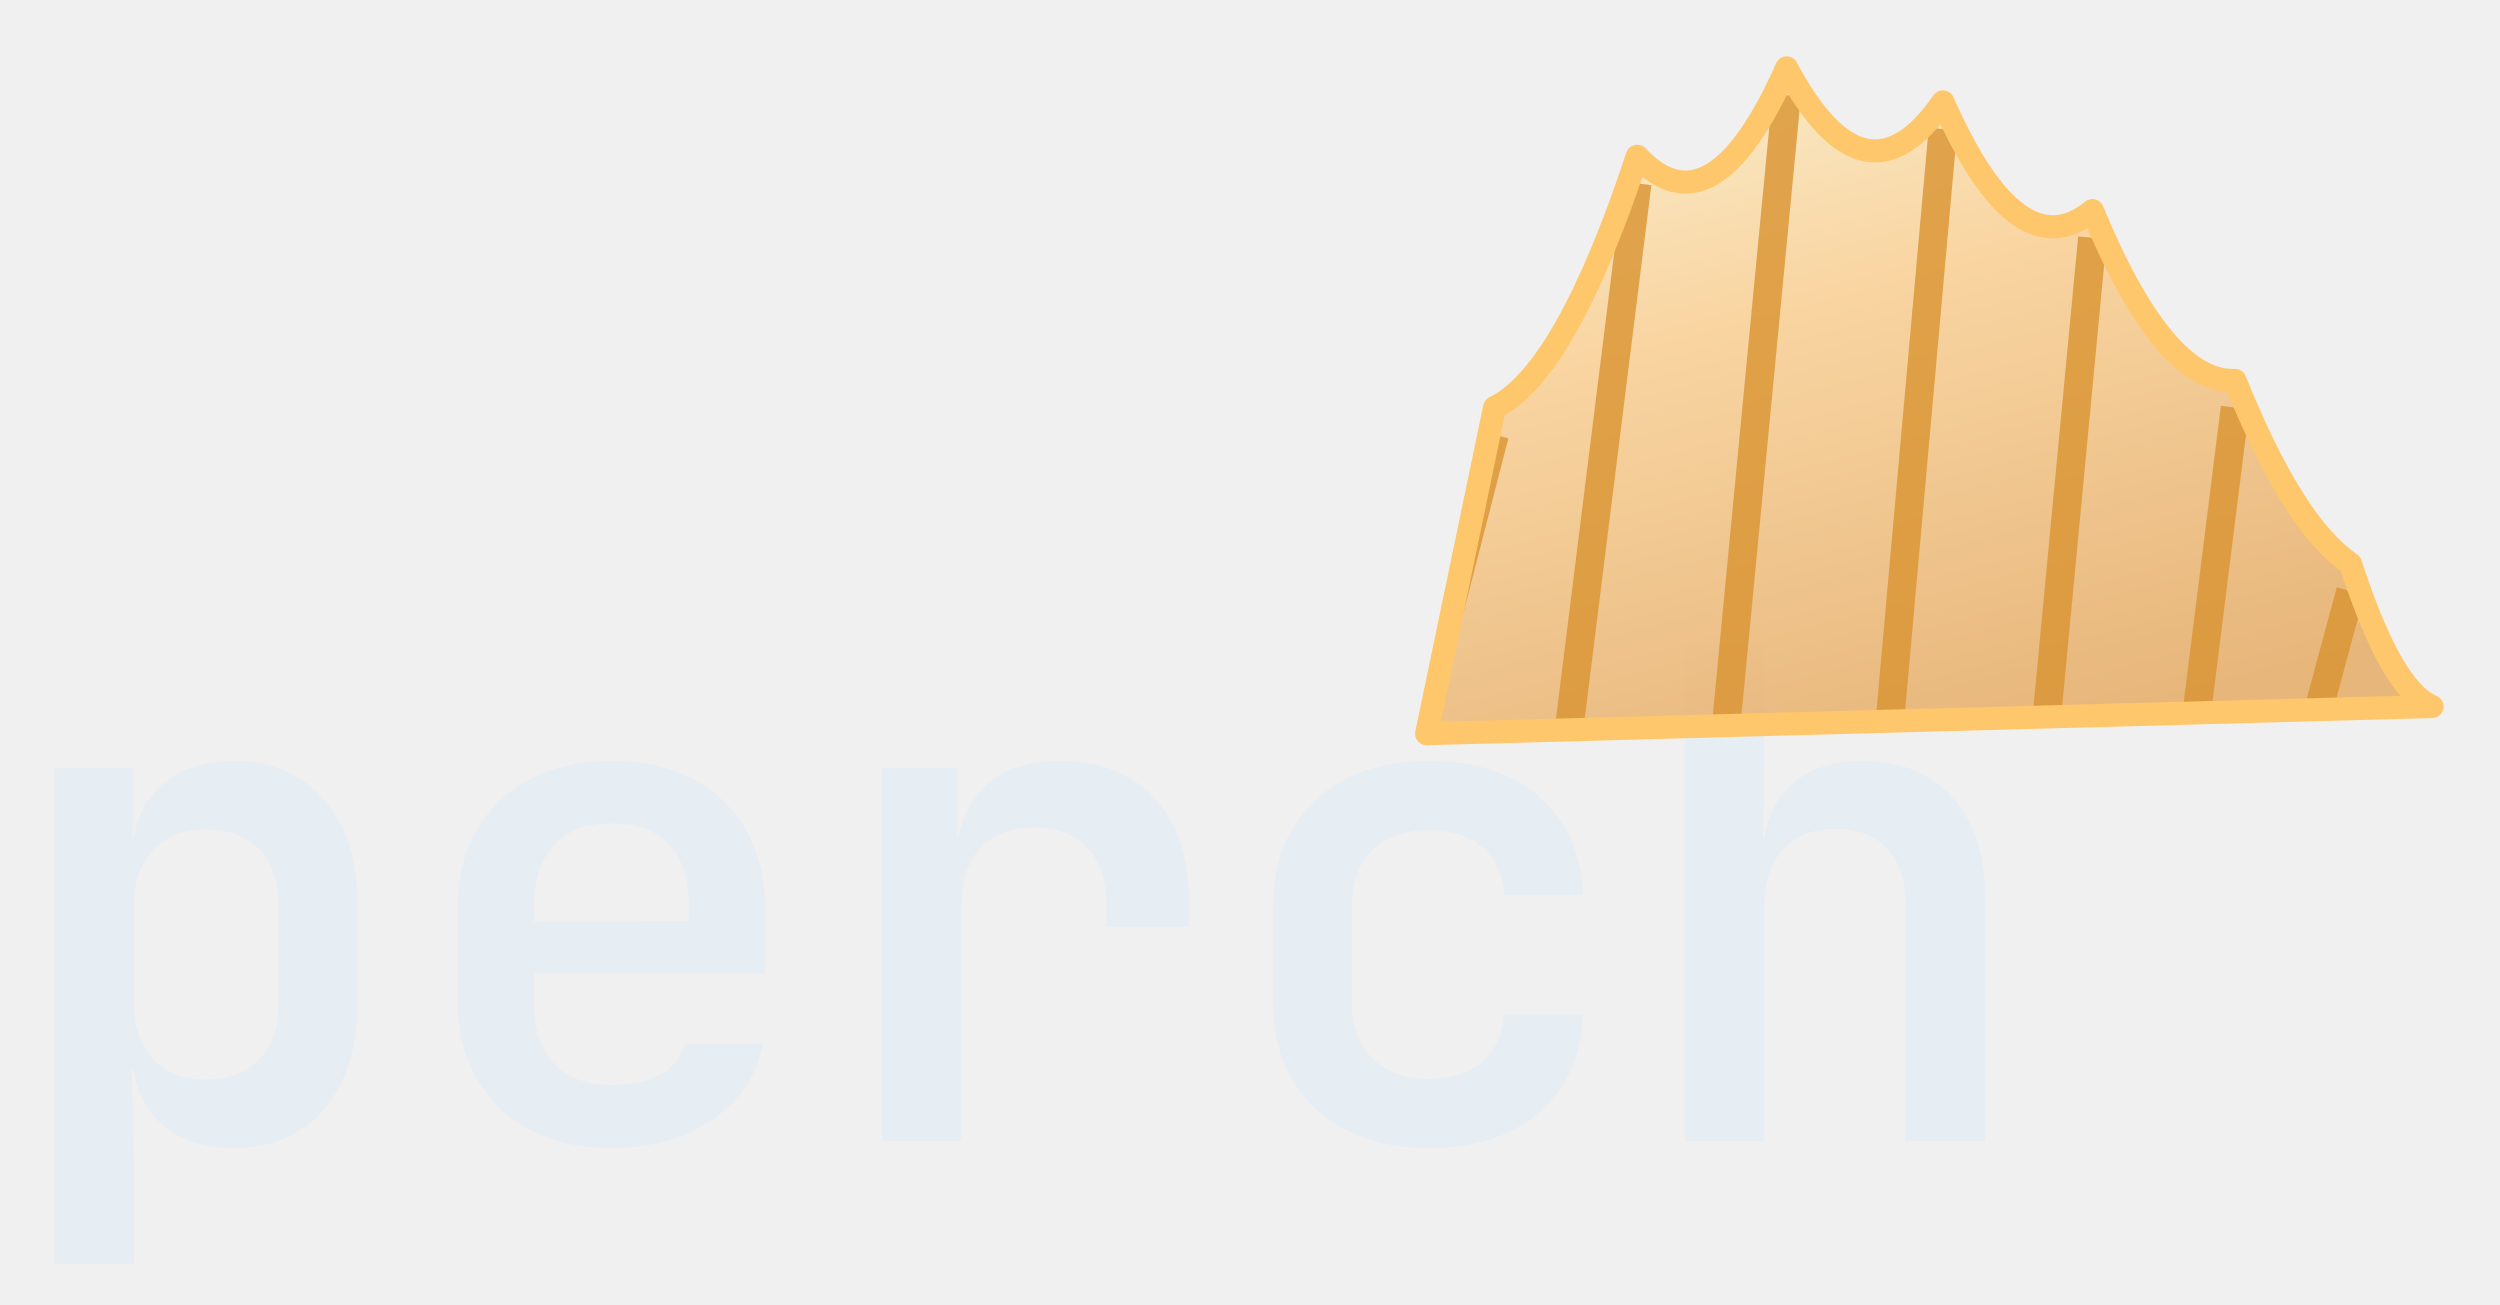
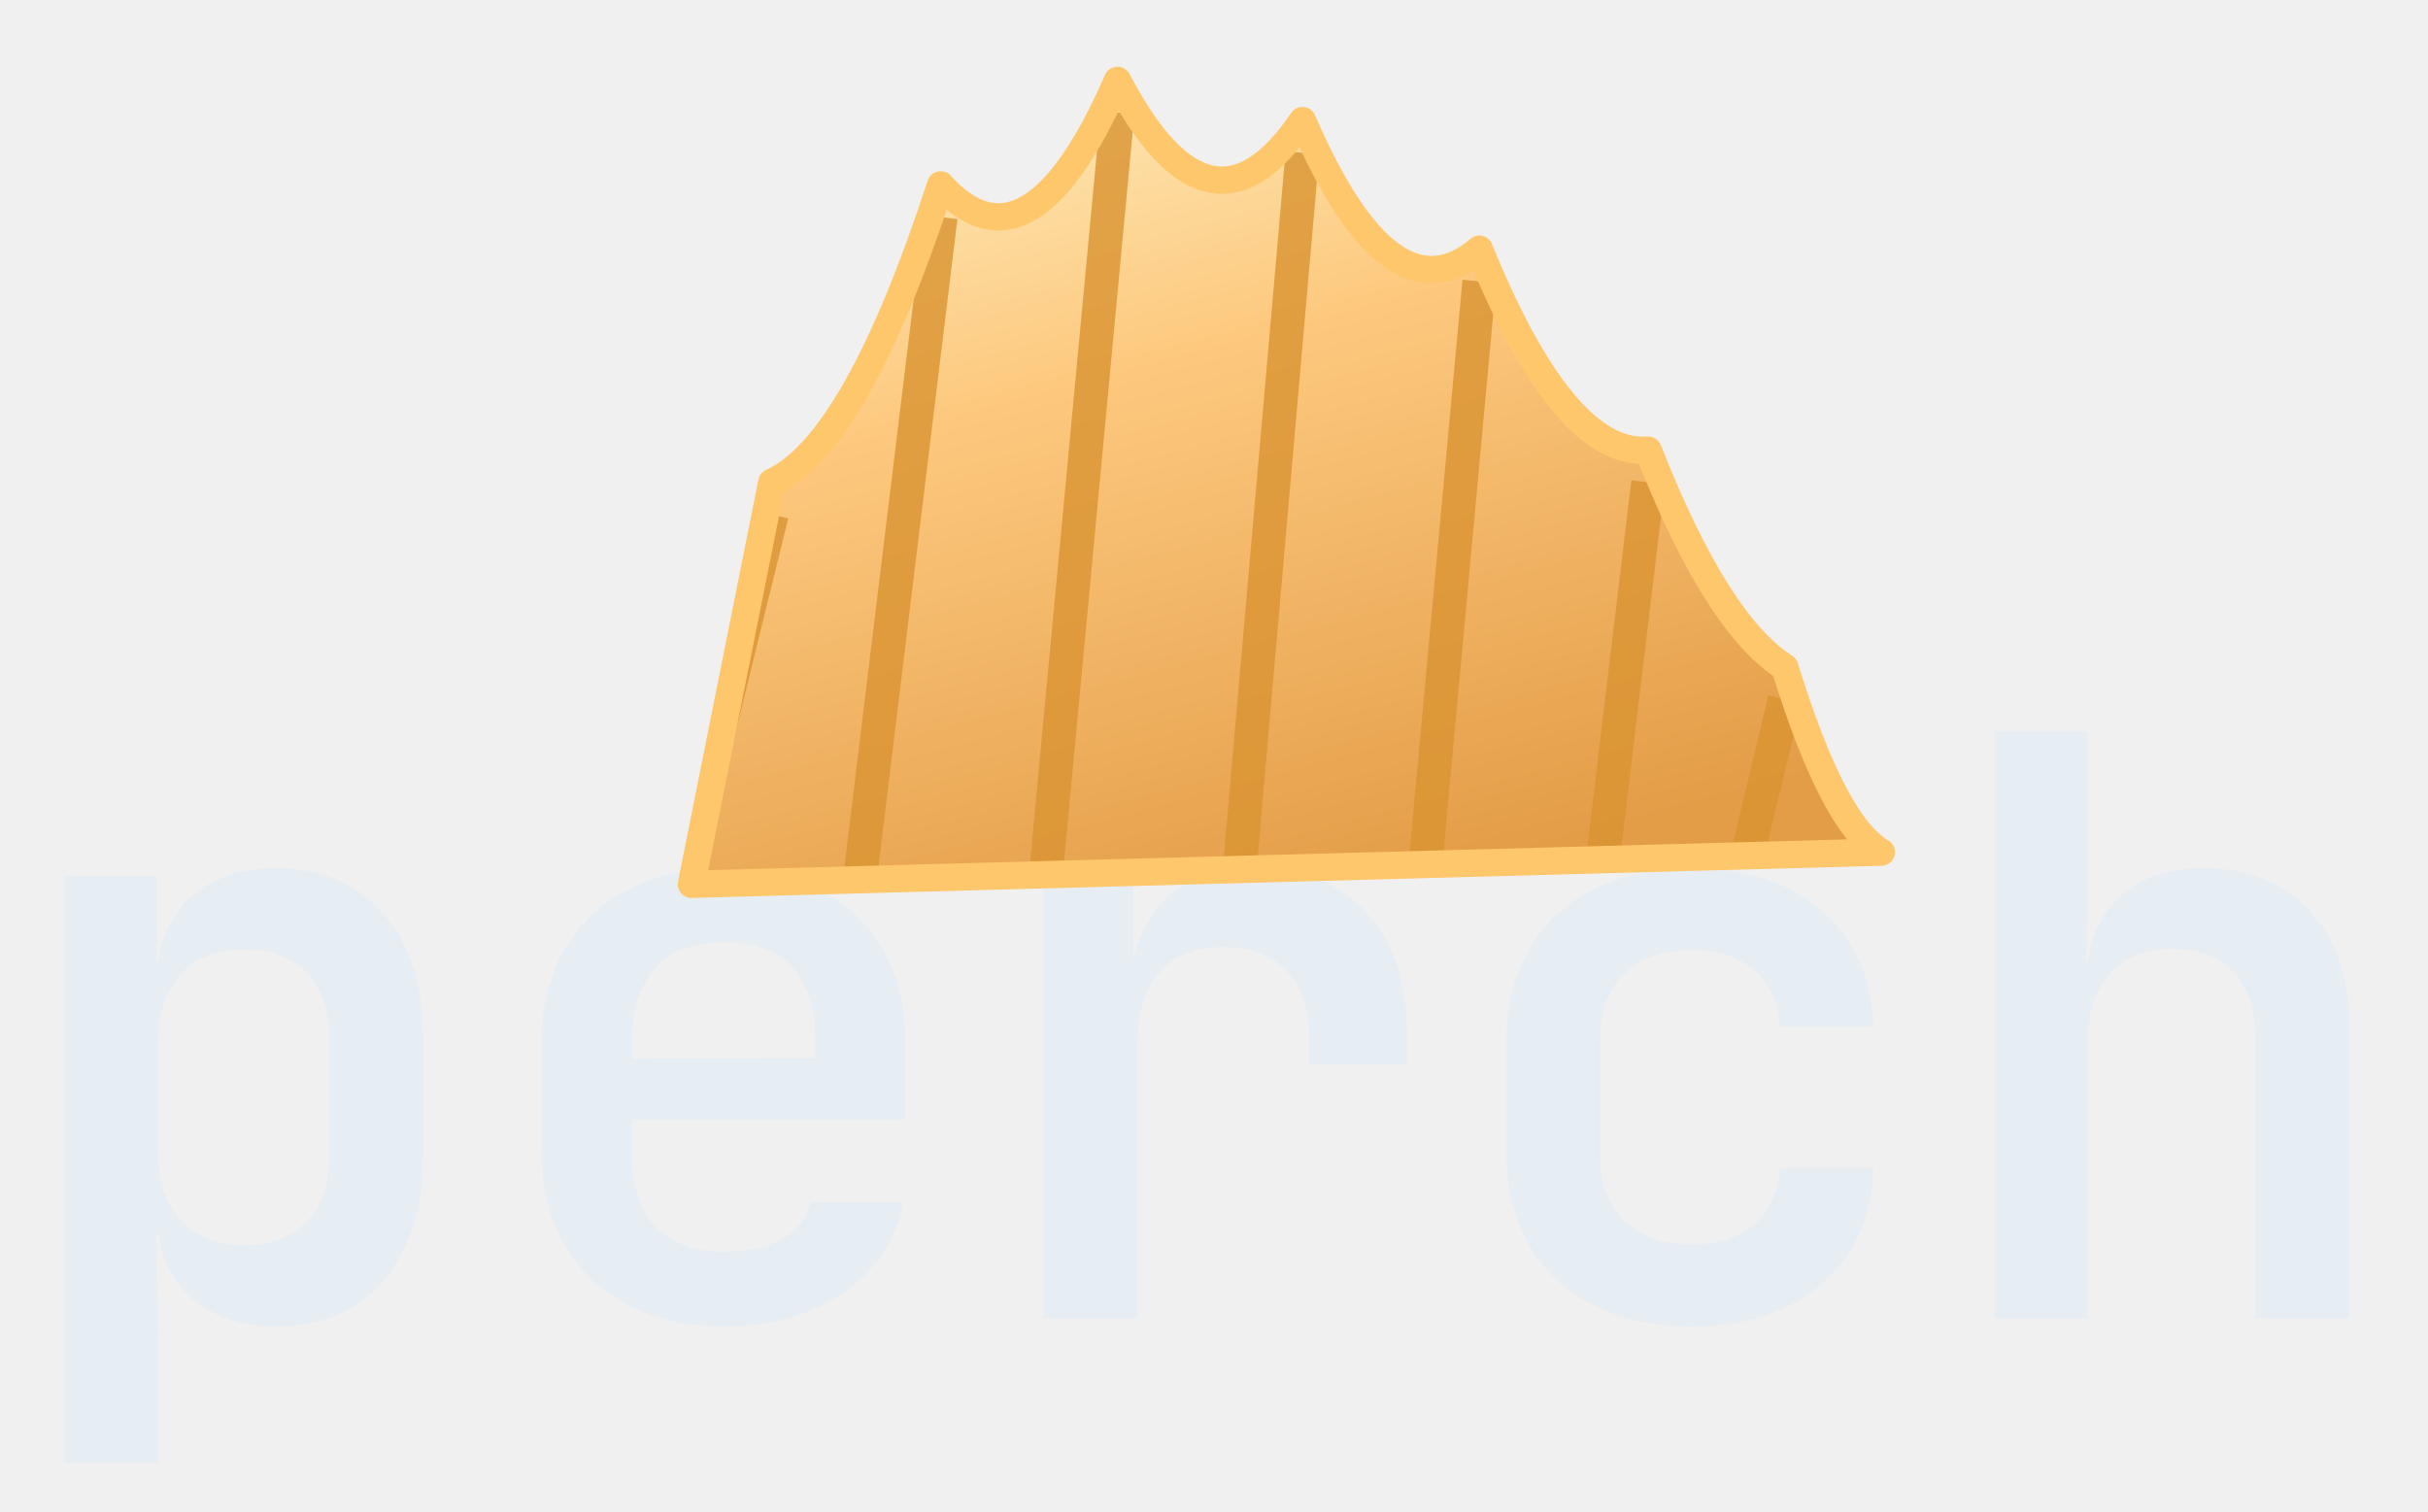
- <svg xmlns="http://www.w3.org/2000/svg" viewBox="0 -168 368 192" role="img" aria-label="perch">
+ <svg xmlns="http://www.w3.org/2000/svg" viewBox="0 -164 302 188" role="img" aria-label="perch">
  <defs>
    <mask id="finDarkOut" maskUnits="userSpaceOnUse" x="-10" y="-180" width="400" height="220">
      <rect x="-10" y="-180" width="400" height="220" fill="#fff" />
-       <path d="M210 -60 L220 -108 Q230.5 -113.2 241 -145 Q252 -133.2 263 -158 Q274.5 -136.4 286 -153 Q297 -128 308 -137 Q318.5 -111.6 329 -112 Q337.5 -90.8 346 -85 Q352 -66.5 358 -64 Z" fill="#000" />
+       <path d="M86 -54 L96 -104 Q106.5 -108.8 117 -141 Q128 -128.8 139 -154 Q150.5 -132 162 -149 Q173 -123.6 184 -133 Q194.5 -107.2 205 -108 Q213.5 -86.4 222 -81 Q228 -61.5 234 -58 Z" fill="#000" />
    </mask>
    <clipPath id="finDarkUnder">
-       <path d="M210 -60 L220 -108 Q230.5 -113.2 241 -145 Q252 -133.2 263 -158 Q274.5 -136.4 286 -153 Q297 -128 308 -137 Q318.5 -111.6 329 -112 Q337.5 -90.8 346 -85 Q352 -66.5 358 -64 Z" />
+       <path d="M86 -54 L96 -104 Q106.5 -108.8 117 -141 Q128 -128.8 139 -154 Q150.5 -132 162 -149 Q173 -123.6 184 -133 Q194.5 -107.2 205 -108 Q213.5 -86.4 222 -81 Q228 -61.5 234 -58 Z" />
    </clipPath>
  </defs>
  <path d="M19.70 18L8 18L8-55L19.50-55L19.50-44.50L22-44.50L19.50-41.80Q19.50-48.40 23.55-52.20Q27.60-56 34.40-56Q42.70-56 47.65-50.35Q52.60-44.70 52.60-35.10L52.60-19.90Q52.60-13.60 50.35-8.85Q48.10-4.10 44.05-1.55Q40 1 34.40 1Q27.60 1 23.55-2.80Q19.50-6.60 19.50-13.20L22-10.50L19.40-10.50L19.70 2.40L19.70 18M30.30-9.10Q35.30-9.10 38.15-12.05Q41-15 41-20.40L41-34.60Q41-40.10 38.15-43Q35.30-45.90 30.30-45.90Q25.40-45.90 22.55-42.90Q19.70-39.90 19.70-34.60L19.70-20.40Q19.70-15.10 22.55-12.10Q25.40-9.10 30.30-9.10M90 1Q83.20 1 78.10-1.65Q73-4.30 70.20-9.15Q67.40-14 67.40-20.40L67.40-34.60Q67.40-41 70.20-45.85Q73-50.70 78.10-53.35Q83.20-56 90-56Q96.90-56 101.95-53.35Q107-50.70 109.80-45.85Q112.60-41 112.60-34.60L112.60-24.70L78.60-24.70L78.60-20.40Q78.60-14.50 81.55-11.40Q84.50-8.30 90.10-8.30Q94.60-8.30 97.35-9.90Q100.10-11.50 100.80-14.40L112.30-14.40Q111-7.40 104.90-3.20Q98.80 1 90 1M102.20-32.40L101.40-31.50L101.40-34.60Q101.40-40.50 98.55-43.65Q95.70-46.80 90-46.80Q84.50-46.80 81.55-43.60Q78.60-40.40 78.60-34.60L78.60-32.30L102.20-32.40M141.50 0L129.80 0L129.80-55L140.90-55L140.90-44.50L143.80-44.50L140.30-38Q140.30-46.90 144.25-51.45Q148.20-56 155.90-56Q164.80-56 169.90-50.55Q175-45.10 175-35.40L175-31.60L162.90-31.60L162.90-34.60Q162.90-40.20 160.05-43.20Q157.20-46.20 152.20-46.20Q147.10-46.20 144.30-43.15Q141.50-40.10 141.50-34.60L141.50 0M210.40 1Q203.40 1 198.25-1.60Q193.10-4.20 190.25-9.05Q187.40-13.90 187.40-20.40L187.40-34.60Q187.40-41.20 190.25-46Q193.10-50.80 198.25-53.40Q203.40-56 210.40-56Q220.50-56 226.60-50.70Q232.70-45.40 233-36.30L221.40-36.30Q221.10-40.80 218.20-43.30Q215.30-45.80 210.40-45.80Q205.10-45.80 202.05-42.90Q199-40 199-34.60L199-20.40Q199-15.10 202.05-12.15Q205.10-9.20 210.40-9.20Q215.30-9.20 218.20-11.70Q221.10-14.20 221.40-18.70L233-18.70Q232.70-9.60 226.60-4.30Q220.50 1 210.40 1M259.70 0L248 0L248-73L259.70-73L259.70-55L259.50-44.50L262.50-44.50L259.50-41.80Q259.50-48.50 263.45-52.25Q267.40-56 274.20-56Q282.40-56 287.30-50.70Q292.20-45.40 292.20-36.30L292.20 0L280.50 0L280.50-35.10Q280.50-40.30 277.75-43.15Q275-46 270.20-46Q265.30-46 262.50-43Q259.70-40 259.70-34.60" fill="#e6edf3" mask="url(#finDarkOut)" />
  <g clip-path="url(#finDarkUnder)">
-     <path d="M19.70 18L8 18L8-55L19.50-55L19.50-44.50L22-44.50L19.50-41.80Q19.50-48.40 23.55-52.20Q27.60-56 34.40-56Q42.70-56 47.65-50.35Q52.60-44.70 52.60-35.10L52.60-19.90Q52.60-13.60 50.35-8.85Q48.10-4.10 44.05-1.55Q40 1 34.40 1Q27.60 1 23.55-2.80Q19.50-6.60 19.50-13.20L22-10.50L19.40-10.50L19.70 2.40L19.70 18M30.30-9.10Q35.30-9.10 38.15-12.05Q41-15 41-20.40L41-34.60Q41-40.10 38.15-43Q35.30-45.90 30.30-45.90Q25.40-45.90 22.55-42.90Q19.70-39.90 19.70-34.60L19.70-20.40Q19.70-15.10 22.55-12.10Q25.40-9.10 30.30-9.10M90 1Q83.20 1 78.10-1.65Q73-4.30 70.20-9.15Q67.40-14 67.40-20.40L67.40-34.60Q67.40-41 70.20-45.85Q73-50.70 78.10-53.35Q83.20-56 90-56Q96.90-56 101.95-53.35Q107-50.70 109.80-45.85Q112.60-41 112.60-34.60L112.60-24.70L78.60-24.70L78.60-20.40Q78.60-14.50 81.55-11.40Q84.50-8.30 90.10-8.30Q94.60-8.30 97.35-9.90Q100.10-11.50 100.80-14.40L112.30-14.40Q111-7.40 104.90-3.20Q98.80 1 90 1M102.20-32.40L101.40-31.50L101.40-34.60Q101.40-40.50 98.55-43.65Q95.70-46.80 90-46.80Q84.50-46.80 81.55-43.60Q78.60-40.40 78.60-34.60L78.60-32.30L102.20-32.40M141.50 0L129.80 0L129.80-55L140.90-55L140.90-44.50L143.80-44.50L140.30-38Q140.30-46.90 144.25-51.45Q148.20-56 155.90-56Q164.80-56 169.90-50.55Q175-45.10 175-35.40L175-31.60L162.90-31.60L162.90-34.60Q162.90-40.20 160.05-43.20Q157.20-46.20 152.20-46.20Q147.10-46.20 144.30-43.15Q141.50-40.10 141.50-34.60L141.50 0M210.40 1Q203.40 1 198.25-1.60Q193.10-4.20 190.25-9.05Q187.40-13.90 187.40-20.40L187.40-34.60Q187.40-41.20 190.25-46Q193.10-50.80 198.25-53.40Q203.40-56 210.40-56Q220.50-56 226.60-50.70Q232.70-45.40 233-36.30L221.40-36.30Q221.10-40.80 218.20-43.30Q215.30-45.80 210.40-45.80Q205.10-45.80 202.05-42.90Q199-40 199-34.60L199-20.40Q199-15.10 202.05-12.15Q205.10-9.20 210.40-9.20Q215.30-9.20 218.20-11.70Q221.10-14.20 221.40-18.70L233-18.70Q232.70-9.60 226.60-4.30Q220.50 1 210.40 1M259.70 0L248 0L248-73L259.70-73L259.70-55L259.50-44.50L262.50-44.50L259.50-41.80Q259.50-48.50 263.45-52.25Q267.40-56 274.20-56Q282.40-56 287.30-50.70Q292.20-45.40 292.20-36.30L292.20 0L280.50 0L280.50-35.10Q280.50-40.30 277.75-43.15Q275-46 270.20-46Q265.30-46 262.50-43Q259.70-40 259.70-34.60" fill="#e6edf3" fill-opacity="0.26" />
+     <path d="M19.70 18L8 18L8-55L19.50-55L19.50-44.50L22-44.50L19.50-41.80Q19.50-48.40 23.55-52.20Q27.60-56 34.40-56Q42.70-56 47.65-50.35Q52.60-44.70 52.60-35.10L52.60-19.90Q52.60-13.60 50.35-8.85Q48.10-4.10 44.05-1.55Q40 1 34.40 1Q27.60 1 23.55-2.80Q19.50-6.60 19.50-13.20L22-10.50L19.40-10.50L19.70 2.40L19.70 18M30.30-9.10Q35.30-9.10 38.15-12.05Q41-15 41-20.40L41-34.60Q41-40.10 38.15-43Q35.30-45.90 30.30-45.90Q25.40-45.90 22.55-42.90Q19.70-39.90 19.70-34.60L19.70-20.40Q19.70-15.10 22.55-12.10Q25.40-9.10 30.30-9.10M90 1Q83.20 1 78.10-1.65Q73-4.30 70.20-9.15Q67.40-14 67.40-20.40L67.40-34.60Q67.40-41 70.20-45.85Q73-50.70 78.10-53.35Q83.20-56 90-56Q96.90-56 101.95-53.35Q107-50.70 109.80-45.85Q112.60-41 112.60-34.60L112.60-24.70L78.60-24.70L78.60-20.40Q78.60-14.50 81.55-11.40Q84.50-8.30 90.10-8.30Q94.60-8.30 97.35-9.90Q100.10-11.50 100.80-14.40L112.30-14.40Q111-7.40 104.90-3.20Q98.80 1 90 1M102.20-32.40L101.40-31.50L101.40-34.60Q101.40-40.50 98.55-43.65Q95.70-46.80 90-46.80Q84.50-46.80 81.55-43.60Q78.60-40.40 78.60-34.60L78.60-32.30L102.20-32.40M141.50 0L129.80 0L129.80-55L140.90-55L140.90-44.50L143.80-44.50L140.30-38Q140.30-46.90 144.25-51.45Q148.20-56 155.90-56Q164.80-56 169.90-50.55Q175-45.10 175-35.40L175-31.60L162.90-31.60L162.90-34.60Q162.90-40.20 160.05-43.20Q157.20-46.20 152.20-46.20Q147.10-46.20 144.30-43.15Q141.50-40.10 141.50-34.60L141.50 0M210.40 1Q203.40 1 198.25-1.60Q193.10-4.20 190.25-9.05Q187.40-13.90 187.40-20.40L187.40-34.60Q187.40-41.20 190.25-46Q193.10-50.80 198.25-53.40Q203.40-56 210.40-56Q220.50-56 226.60-50.70Q232.70-45.40 233-36.30L221.40-36.30Q221.10-40.80 218.20-43.30Q215.30-45.80 210.40-45.80Q205.10-45.80 202.05-42.90Q199-40 199-34.60L199-20.40Q199-15.10 202.05-12.15Q205.10-9.20 210.40-9.20Q215.30-9.20 218.20-11.70Q221.10-14.20 221.40-18.70L233-18.70Q232.70-9.60 226.60-4.30Q220.50 1 210.40 1M259.70 0L248 0L248-73L259.70-73L259.70-55L259.50-44.50L262.50-44.50L259.50-41.80Q259.50-48.50 263.45-52.25Q267.40-56 274.20-56Q282.40-56 287.30-50.70Q292.20-45.40 292.20-36.30L292.20 0L280.50 0L280.50-35.10Q280.50-40.30 277.75-43.15Q275-46 270.20-46Q265.30-46 262.50-43Q259.70-40 259.70-34.60" fill="#e6edf3" fill-opacity="0.18" />
  </g>
  <defs>
    <linearGradient id="finDark" x1="0.2" y1="0" x2="0.6" y2="1">
      <stop offset="0%" stop-color="#ffe9ae" />
      <stop offset="36%" stop-color="#ffc169" />
      <stop offset="100%" stop-color="#e08c26" />
    </linearGradient>
    <clipPath id="finDarkClip">
-       <path d="M210 -60 L220 -108 Q230.5 -113.2 241 -145 Q252 -133.2 263 -158 Q274.5 -136.4 286 -153 Q297 -128 308 -137 Q318.5 -111.6 329 -112 Q337.5 -90.8 346 -85 Q352 -66.5 358 -64 Z" />
+       <path d="M86 -54 L96 -104 Q106.5 -108.8 117 -141 Q128 -128.8 139 -154 Q150.5 -132 162 -149 Q173 -123.6 184 -133 Q194.5 -107.2 205 -108 Q213.5 -86.4 222 -81 Q228 -61.5 234 -58 Z" />
    </clipPath>
  </defs>
  <g>
-     <path d="M210 -60 L220 -108 Q230.5 -113.2 241 -145 Q252 -133.2 263 -158 Q274.5 -136.4 286 -153 Q297 -128 308 -137 Q318.5 -111.6 329 -112 Q337.5 -90.8 346 -85 Q352 -66.5 358 -64 Z" fill="url(#finDark)" fill-opacity="0.58" />
+     <path d="M86 -54 L96 -104 Q106.5 -108.8 117 -141 Q128 -128.8 139 -154 Q150.5 -132 162 -149 Q173 -123.6 184 -133 Q194.5 -107.2 205 -108 Q213.5 -86.4 222 -81 Q228 -61.5 234 -58 Z" fill="url(#finDark)" fill-opacity="0.84" />
    <g clip-path="url(#finDarkClip)">
-       <path d="M220 -104 L209 -61.3 M241 -141 L231.1 -61.8 M263 -154 L254.2 -62.4 M286 -149 L278.3 -63.1 M308 -133 L301.4 -63.6 M329 -108 L323.5 -64.2 M346 -81 L341.6 -64.7" fill="none" stroke="#d99331" stroke-opacity="0.8" stroke-width="4.2" />
+       <path d="M96 -100 L85 -55.3 M117 -137 L107.1 -55.8 M139 -150 L130.2 -56.4 M162 -145 L154.3 -57.1 M184 -129 L177.4 -57.6 M205 -104 L199.5 -58.2 M222 -77 L217.6 -58.7" fill="none" stroke="#d99331" stroke-opacity="0.8" stroke-width="4.2" />
    </g>
-     <path d="M210 -60 L220 -108 Q230.5 -113.2 241 -145 Q252 -133.2 263 -158 Q274.5 -136.4 286 -153 Q297 -128 308 -137 Q318.5 -111.6 329 -112 Q337.5 -90.8 346 -85 Q352 -66.5 358 -64 Z" fill="none" stroke="#ffc76b" stroke-width="3.4" stroke-linejoin="round" stroke-linecap="round" />
+     <path d="M86 -54 L96 -104 Q106.5 -108.8 117 -141 Q128 -128.8 139 -154 Q150.5 -132 162 -149 Q173 -123.6 184 -133 Q194.5 -107.2 205 -108 Q213.5 -86.4 222 -81 Q228 -61.5 234 -58 Z" fill="none" stroke="#ffc76b" stroke-width="3.4" stroke-linejoin="round" stroke-linecap="round" />
  </g>
</svg>
